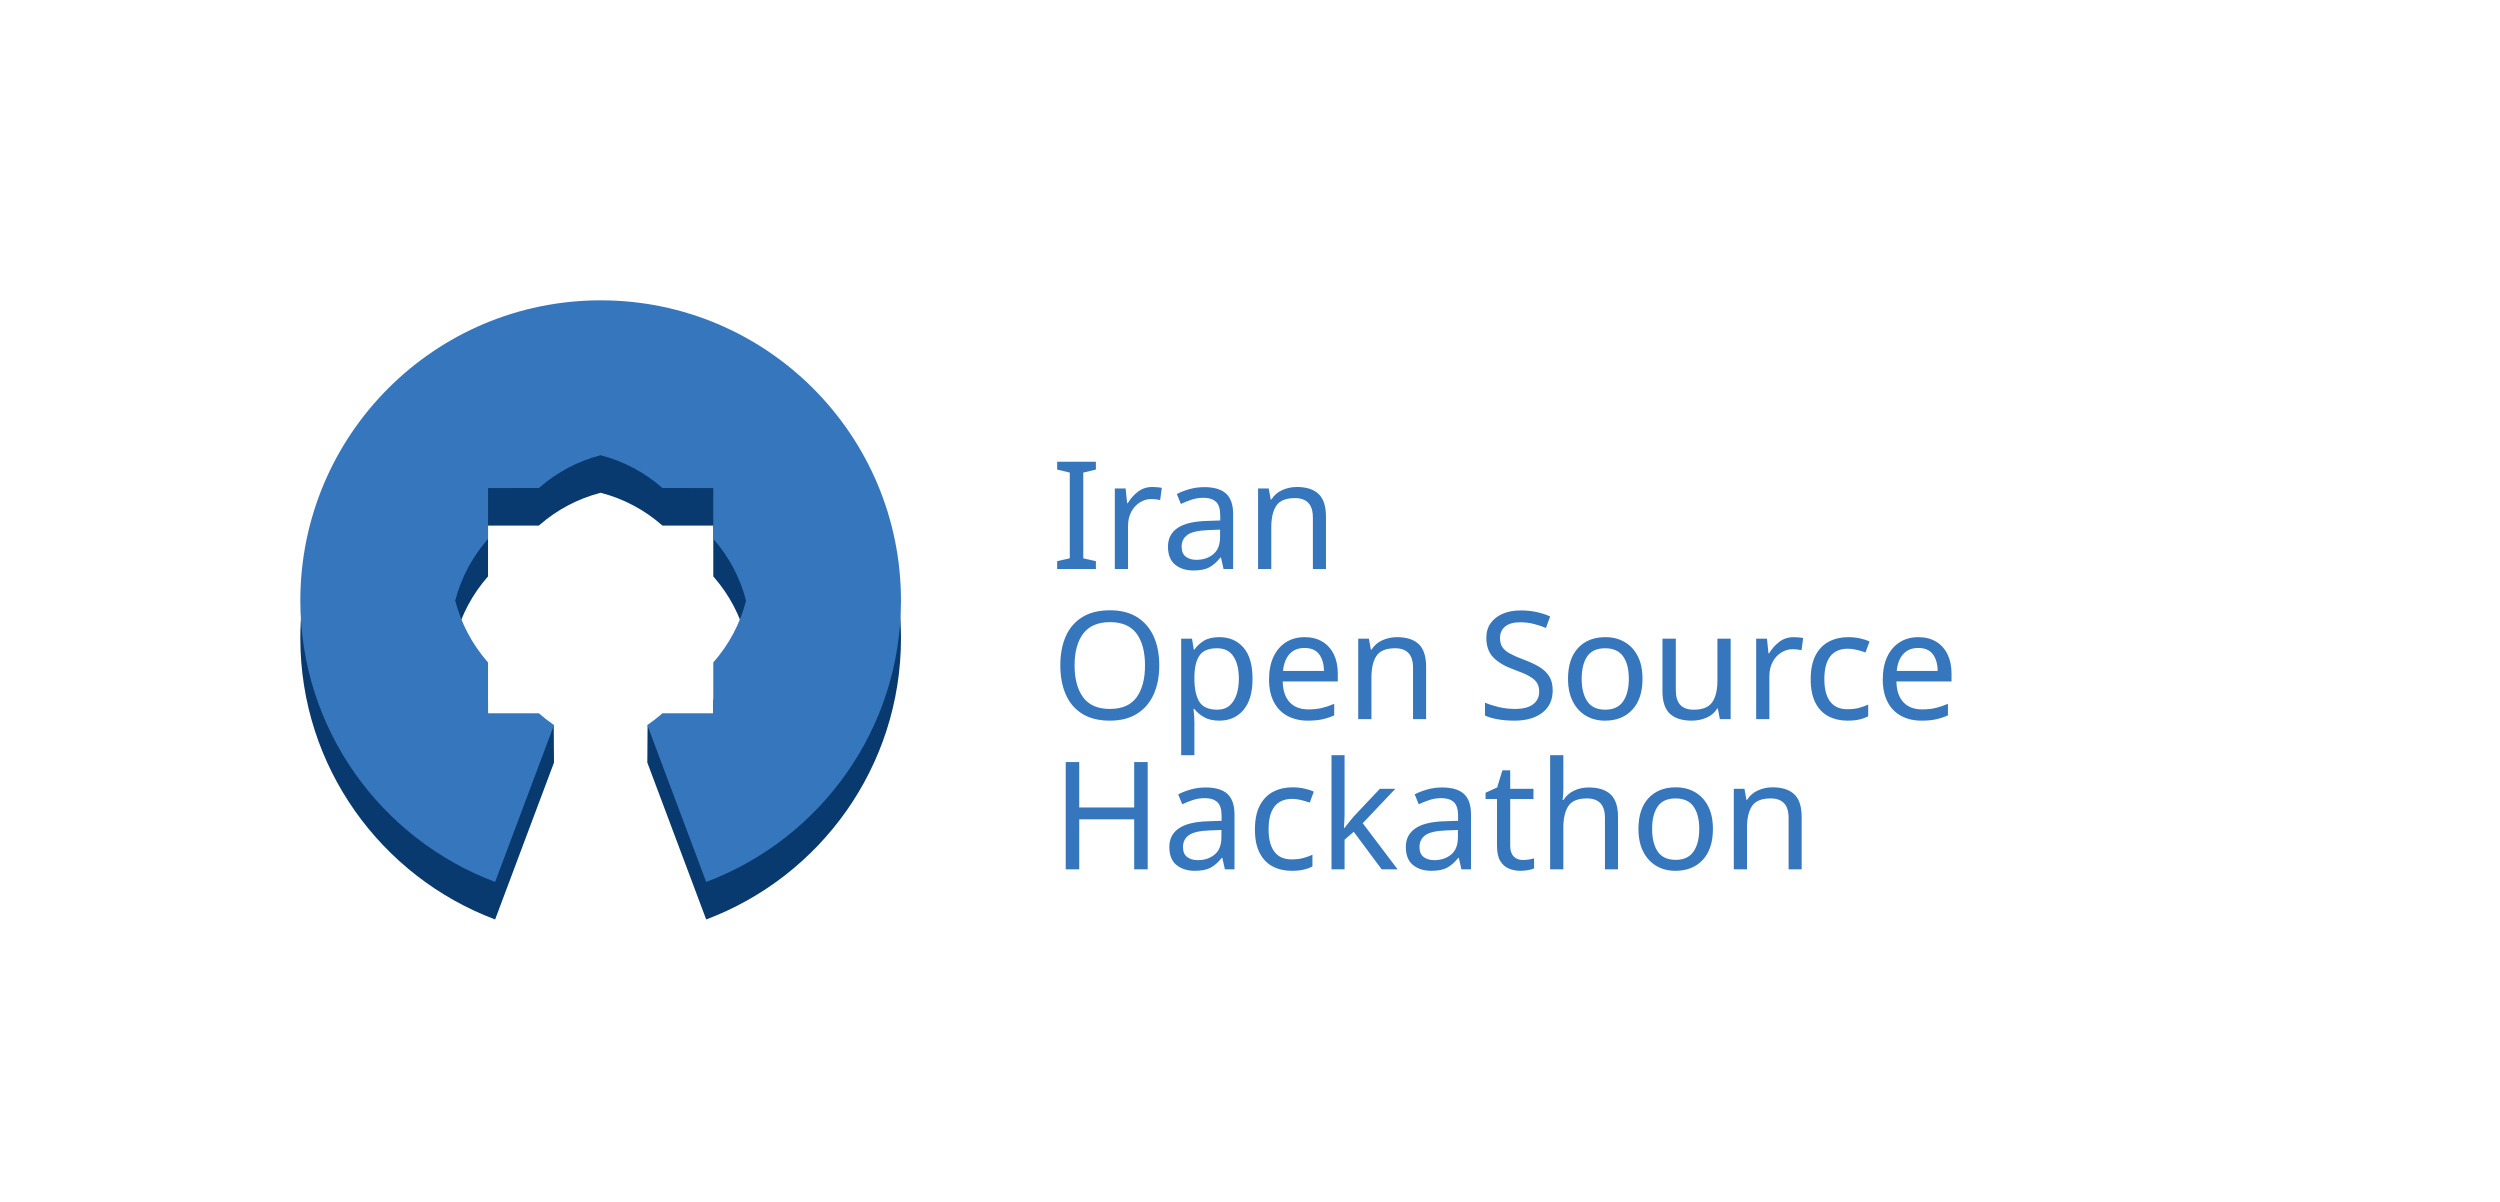
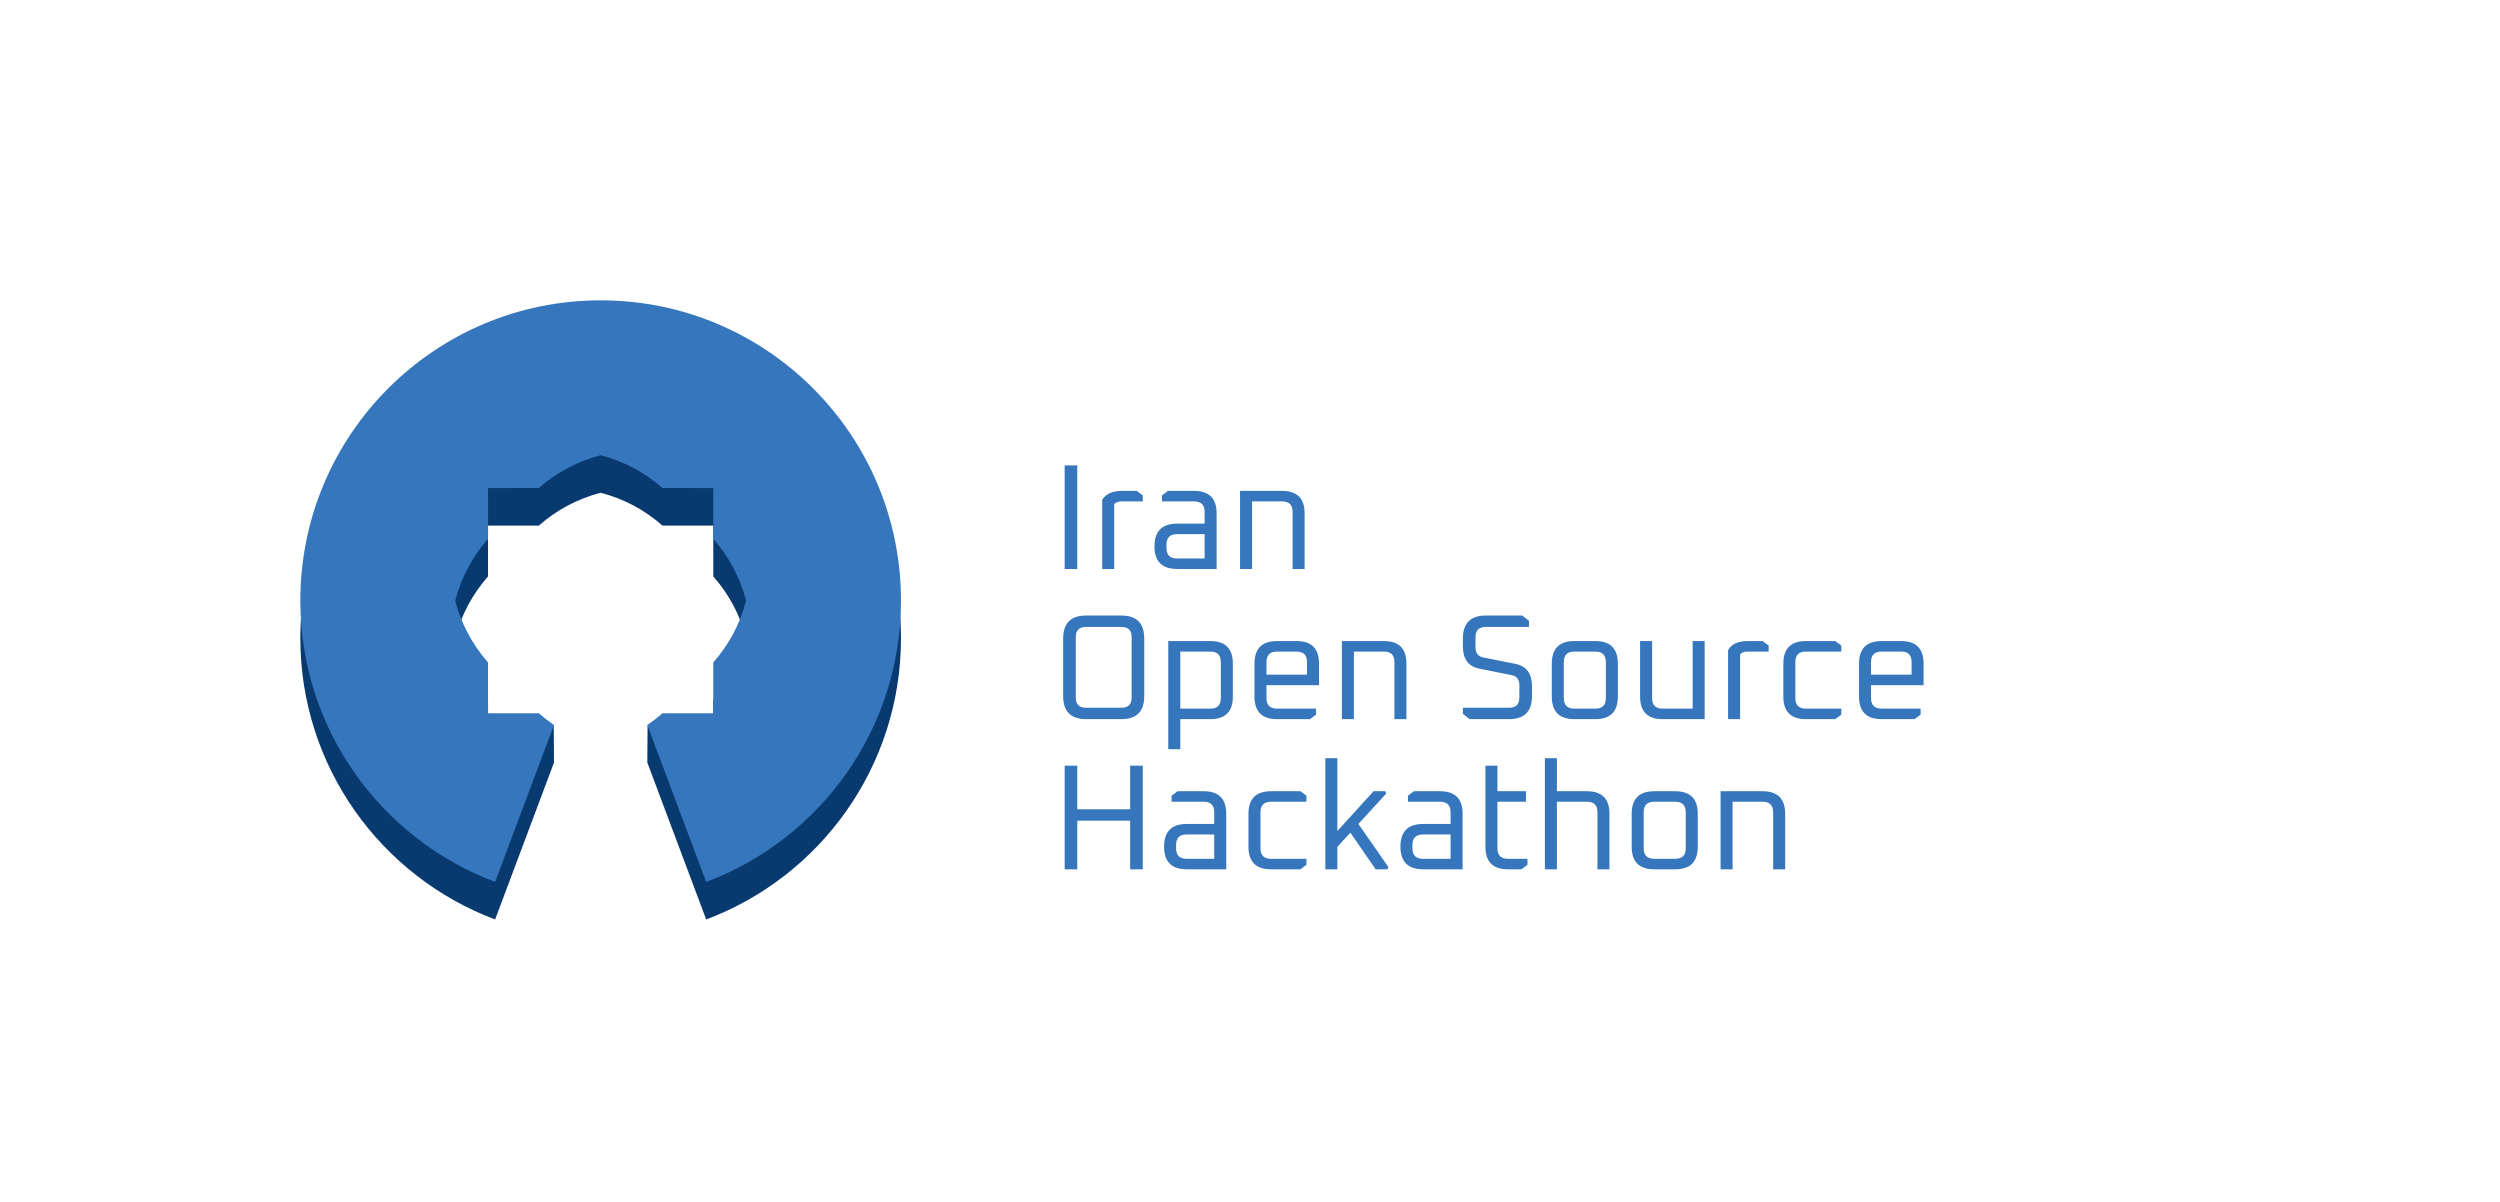
<svg xmlns="http://www.w3.org/2000/svg" width="2131px" height="1024px" viewBox="0 0 2131 1024" version="1.1">
  <g id="logo-type-dark" stroke="none" stroke-width="1" fill="none" fill-rule="evenodd">
    <g transform="translate(256, 256)">
-       <g id="Group-3" transform="translate(640, 128)" fill="#3676BD" font-family="Oxanium-Regular, Oxanium" font-size="128" font-weight="normal">
-         <text id="Iran-Open-Source-Hac">
-           <tspan x="0" y="101">Iran</tspan>
-           <tspan x="0" y="229">Open Source</tspan>
-           <tspan x="0" y="357">Hackathon</tspan>
-         </text>
+       <g id="Group-3" transform="translate(650, 140)" fill="#3676BD" fill-rule="nonzero">
+         <path d="M12.272,89 L12.272,0.68 L1.52,0.68 L1.52,89 L12.272,89 Z M43.76,89 L43.76,33.704 C45.125,32.168 47.259,31.4 50.16,31.4 L50.16,31.4 L68.08,31.4 L68.08,26.28 L62.96,22.44 L50.16,22.44 C42.053,22.44 36.507,25 33.52,30.12 L33.52,30.12 L33.52,89 L43.76,89 Z M131.056,89 L131.056,41.64 C131.056,28.84 124.656,22.44 111.856,22.44 L111.856,22.44 L89.584,22.44 L84.464,26.28 L84.464,31.4 L111.856,31.4 C117.829,31.4 120.816,34.387 120.816,40.36 L120.816,40.36 L120.816,50.344 L97.392,50.344 C84.507,50.344 78.064,56.787 78.064,69.672 C78.064,82.557 84.507,89 97.392,89 L97.392,89 L131.056,89 Z M120.816,80.04 L97.264,80.04 C91.291,80.04 88.304,77.053 88.304,71.08 L88.304,71.08 L88.304,68.264 C88.304,62.291 91.291,59.304 97.264,59.304 L97.264,59.304 L120.816,59.304 L120.816,80.04 Z M161.264,89 L161.264,31.4 L186.864,31.4 C192.837,31.4 195.824,34.387 195.824,40.36 L195.824,40.36 L195.824,89 L206.064,89 L206.064,41.64 C206.064,28.84 199.664,22.44 186.864,22.44 L186.864,22.44 L151.024,22.44 L151.024,89 L161.264,89 Z M49.776,217 C62.832,217 69.36,210.472 69.36,197.416 L69.36,197.416 L69.36,148.264 C69.36,135.208 62.832,128.68 49.776,128.68 L49.776,128.68 L19.824,128.68 C6.768,128.68 0.24,135.208 0.24,148.264 L0.24,148.264 L0.24,197.416 C0.24,210.472 6.768,217 19.824,217 L19.824,217 L49.776,217 Z M49.904,207.272 L19.696,207.272 C13.893,207.272 10.992,204.371 10.992,198.568 L10.992,198.568 L10.992,147.112 C10.992,141.309 13.893,138.408 19.696,138.408 L19.696,138.408 L49.904,138.408 C55.707,138.408 58.608,141.309 58.608,147.112 L58.608,147.112 L58.608,198.568 C58.608,204.371 55.707,207.272 49.904,207.272 L49.904,207.272 Z M100.08,242.6 L100.08,217 L125.68,217 C138.48,217 144.88,210.6 144.88,197.8 L144.88,197.8 L144.88,169.64 C144.88,156.84 138.48,150.44 125.68,150.44 L125.68,150.44 L89.84,150.44 L89.84,242.6 L100.08,242.6 Z M125.68,208.04 L100.08,208.04 L100.08,159.4 L125.68,159.4 C131.653,159.4 134.64,162.387 134.64,168.36 L134.64,168.36 L134.64,199.08 C134.64,205.053 131.653,208.04 125.68,208.04 L125.68,208.04 Z M210.672,217 L215.792,213.16 L215.792,208.04 L182.512,208.04 C176.539,208.04 173.552,205.053 173.552,199.08 L173.552,199.08 L173.552,188.072 L218.352,188.072 L218.352,169.64 C218.352,156.84 211.952,150.44 199.152,150.44 L199.152,150.44 L182.512,150.44 C169.712,150.44 163.312,156.84 163.312,169.64 L163.312,169.64 L163.312,197.8 C163.312,210.6 169.712,217 182.512,217 L182.512,217 L210.672,217 Z M208.112,179.112 L173.552,179.112 L173.552,168.36 C173.552,162.387 176.539,159.4 182.512,159.4 L182.512,159.4 L199.152,159.4 C205.125,159.4 208.112,162.387 208.112,168.36 L208.112,168.36 L208.112,179.112 Z M248.048,217 L248.048,159.4 L273.648,159.4 C279.621,159.4 282.608,162.387 282.608,168.36 L282.608,168.36 L282.608,217 L292.848,217 L292.848,169.64 C292.848,156.84 286.448,150.44 273.648,150.44 L273.648,150.44 L237.808,150.44 L237.808,217 L248.048,217 Z M380.272,217 C393.328,217 399.856,210.472 399.856,197.416 L399.856,197.416 L399.856,188.84 C399.856,178.088 395.163,171.773 385.776,169.896 L385.776,169.896 L358.256,164.392 C353.904,163.539 351.728,160.68 351.728,155.816 L351.728,155.816 L351.728,147.112 C351.728,141.309 354.629,138.408 360.432,138.408 L360.432,138.408 L397.296,138.408 L397.296,133.16 L391.536,128.68 L360.56,128.68 C347.504,128.68 340.976,135.208 340.976,148.264 L340.976,148.264 L340.976,155.048 C340.976,165.8 345.669,172.115 355.056,173.992 L355.056,173.992 L382.576,179.496 C386.928,180.349 389.104,183.208 389.104,188.072 L389.104,188.072 L389.104,198.568 C389.104,204.371 386.203,207.272 380.4,207.272 L380.4,207.272 L340.976,207.272 L340.976,212.52 L346.736,217 L380.272,217 Z M453.872,217 C466.672,217 473.072,210.6 473.072,197.8 L473.072,197.8 L473.072,169.64 C473.072,156.84 466.672,150.44 453.872,150.44 L453.872,150.44 L435.952,150.44 C423.152,150.44 416.752,156.84 416.752,169.64 L416.752,169.64 L416.752,197.8 C416.752,210.6 423.152,217 435.952,217 L435.952,217 L453.872,217 Z M453.872,208.04 L435.952,208.04 C429.979,208.04 426.992,205.053 426.992,199.08 L426.992,199.08 L426.992,168.36 C426.992,162.387 429.979,159.4 435.952,159.4 L435.952,159.4 L453.872,159.4 C459.845,159.4 462.832,162.387 462.832,168.36 L462.832,168.36 L462.832,199.08 C462.832,205.053 459.845,208.04 453.872,208.04 L453.872,208.04 Z M547.056,217 L547.056,150.44 L536.816,150.44 L536.816,208.04 L511.216,208.04 C505.243,208.04 502.256,205.053 502.256,199.08 L502.256,199.08 L502.256,150.44 L492.016,150.44 L492.016,197.8 C492.016,210.6 498.416,217 511.216,217 L511.216,217 L547.056,217 Z M577.264,217 L577.264,161.704 C578.629,160.168 580.763,159.4 583.664,159.4 L583.664,159.4 L601.584,159.4 L601.584,154.28 L596.464,150.44 L583.664,150.44 C575.557,150.44 570.011,153 567.024,158.12 L567.024,158.12 L567.024,217 L577.264,217 Z M658.416,217 L663.536,213.16 L663.536,208.04 L633.328,208.04 C627.355,208.04 624.368,205.053 624.368,199.08 L624.368,199.08 L624.368,168.36 C624.368,162.387 627.355,159.4 633.328,159.4 L633.328,159.4 L663.536,159.4 L663.536,154.28 L658.416,150.44 L633.328,150.44 C620.528,150.44 614.128,156.84 614.128,169.64 L614.128,169.64 L614.128,197.8 C614.128,210.6 620.528,217 633.328,217 L633.328,217 L658.416,217 Z M726,217 L731.12,213.16 L731.12,208.04 L697.84,208.04 C691.867,208.04 688.88,205.053 688.88,199.08 L688.88,199.08 L688.88,188.072 L733.68,188.072 L733.68,169.64 C733.68,156.84 727.28,150.44 714.48,150.44 L714.48,150.44 L697.84,150.44 C685.04,150.44 678.64,156.84 678.64,169.64 L678.64,169.64 L678.64,197.8 C678.64,210.6 685.04,217 697.84,217 L697.84,217 L726,217 Z M723.44,179.112 L688.88,179.112 L688.88,168.36 C688.88,162.387 691.867,159.4 697.84,159.4 L697.84,159.4 L714.48,159.4 C720.453,159.4 723.44,162.387 723.44,168.36 L723.44,168.36 L723.44,179.112 Z M12.272,345 L12.272,303.528 L57.328,303.528 L57.328,345 L68.08,345 L68.08,256.68 L57.328,256.68 L57.328,293.8 L12.272,293.8 L12.272,256.68 L1.52,256.68 L1.52,345 L12.272,345 Z M139.248,345 L139.248,297.64 C139.248,284.84 132.848,278.44 120.048,278.44 L120.048,278.44 L97.776,278.44 L92.656,282.28 L92.656,287.4 L120.048,287.4 C126.021,287.4 129.008,290.387 129.008,296.36 L129.008,296.36 L129.008,306.344 L105.584,306.344 C92.699,306.344 86.256,312.787 86.256,325.672 C86.256,338.557 92.699,345 105.584,345 L105.584,345 L139.248,345 Z M129.008,336.04 L105.456,336.04 C99.483,336.04 96.496,333.053 96.496,327.08 L96.496,327.08 L96.496,324.264 C96.496,318.291 99.483,315.304 105.456,315.304 L105.456,315.304 L129.008,315.304 L129.008,336.04 Z M202.48,345 L207.6,341.16 L207.6,336.04 L177.392,336.04 C171.419,336.04 168.432,333.053 168.432,327.08 L168.432,327.08 L168.432,296.36 C168.432,290.387 171.419,287.4 177.392,287.4 L177.392,287.4 L207.6,287.4 L207.6,282.28 L202.48,278.44 L177.392,278.44 C164.592,278.44 158.192,284.84 158.192,297.64 L158.192,297.64 L158.192,325.8 C158.192,338.6 164.592,345 177.392,345 L177.392,345 L202.48,345 Z M233.968,345 L233.968,325.8 L245.104,313.768 L266.608,345 L276.592,345 L277.488,343.08 L251.888,306.344 L275.696,280.36 L274.8,278.44 L264.816,278.44 L233.968,312.36 L233.968,250.28 L223.728,250.28 L223.728,345 L233.968,345 Z M340.72,345 L340.72,297.64 C340.72,284.84 334.32,278.44 321.52,278.44 L321.52,278.44 L299.248,278.44 L294.128,282.28 L294.128,287.4 L321.52,287.4 C327.493,287.4 330.48,290.387 330.48,296.36 L330.48,296.36 L330.48,306.344 L307.056,306.344 C294.171,306.344 287.728,312.787 287.728,325.672 C287.728,338.557 294.171,345 307.056,345 L307.056,345 L340.72,345 Z M330.48,336.04 L306.928,336.04 C300.955,336.04 297.968,333.053 297.968,327.08 L297.968,327.08 L297.968,324.264 C297.968,318.291 300.955,315.304 306.928,315.304 L306.928,315.304 L330.48,315.304 L330.48,336.04 Z M390.896,345 L396.016,341.16 L396.016,336.04 L379.376,336.04 C373.403,336.04 370.416,333.053 370.416,327.08 L370.416,327.08 L370.416,287.4 L394.736,287.4 L394.736,278.44 L370.416,278.44 L370.416,256.68 L360.176,256.68 L360.176,325.8 C360.176,338.6 366.576,345 379.376,345 L379.376,345 L390.896,345 Z M421.104,345 L421.104,287.4 L446.704,287.4 C452.677,287.4 455.664,290.387 455.664,296.36 L455.664,296.36 L455.664,345 L465.904,345 L465.904,297.64 C465.904,284.84 459.504,278.44 446.704,278.44 L446.704,278.44 L421.104,278.44 L421.104,250.28 L410.864,250.28 L410.864,345 L421.104,345 Z M521.968,345 C534.768,345 541.168,338.6 541.168,325.8 L541.168,325.8 L541.168,297.64 C541.168,284.84 534.768,278.44 521.968,278.44 L521.968,278.44 L504.048,278.44 C491.248,278.44 484.848,284.84 484.848,297.64 L484.848,297.64 L484.848,325.8 C484.848,338.6 491.248,345 504.048,345 L504.048,345 L521.968,345 Z M521.968,336.04 L504.048,336.04 C498.075,336.04 495.088,333.053 495.088,327.08 L495.088,327.08 L495.088,296.36 C495.088,290.387 498.075,287.4 504.048,287.4 L504.048,287.4 L521.968,287.4 C527.941,287.4 530.928,290.387 530.928,296.36 L530.928,296.36 L530.928,327.08 C530.928,333.053 527.941,336.04 521.968,336.04 L521.968,336.04 Z M570.864,345 L570.864,287.4 L596.464,287.4 C602.437,287.4 605.424,290.387 605.424,296.36 L605.424,296.36 L605.424,345 L615.664,345 L615.664,297.64 C615.664,284.84 609.264,278.44 596.464,278.44 L596.464,278.44 L560.624,278.44 L560.624,345 L570.864,345 Z" id="IranOpenSourceHackathon" />
      </g>
      <g id="colored">
        <path d="M256,32 C397.385,32 512,146.615 512,288 C512,397.73 442.962,491.335 345.953,527.75 L295.771,394.001 L296,362 L308.667,383.999 L352,384 L351.999,340.667 C365.136,325.783 374.865,307.819 379.967,287.998 C374.949,268.503 365.454,250.805 352.642,236.067 L351.999,235.333 L352,192 L308.665,191.999 C293.781,178.863 275.818,169.134 255.998,164.033 C236.504,169.051 218.807,178.546 204.069,191.356 L203.335,191.999 L160,192 L159.999,235.335 C146.863,250.219 137.134,268.182 132.033,288.002 C137.051,307.496 146.545,325.193 159.356,339.931 L159.999,340.665 L160,384 L216,362 L216.23,394.001 L166.048,527.75 C69.038,491.336 0,397.73 0,288 C0,146.615 114.615,32 256,32 Z" id="volume" fill="#093A6F" />
        <path d="M256,-2.84217094e-14 C397.385,-2.84217094e-14 512,114.615 512,256 C512,365.73 442.962,459.335 345.953,495.75 L295.771,362.001 C299.908,359.194 303.872,356.152 307.643,352.893 L308.667,351.999 L352,352 L351.999,308.667 C365.136,293.783 374.865,275.819 379.967,255.998 C374.949,236.503 365.454,218.805 352.642,204.067 L351.999,203.333 L352,160 L308.665,159.999 C293.781,146.863 275.818,137.134 255.998,132.033 C236.504,137.051 218.807,146.546 204.069,159.356 L203.335,159.999 L160,160 L159.999,203.335 C146.863,218.219 137.134,236.182 132.033,256.002 C137.051,275.496 146.545,293.193 159.356,307.931 L159.999,308.665 L160,352 L203.333,351.999 C207.07,355.297 211.001,358.38 215.106,361.229 L216.23,362.001 L166.048,495.75 C69.038,459.336 0,365.73 0,256 C0,114.615 114.615,-2.84217094e-14 256,-2.84217094e-14 Z" id="surface" fill="#3676BD" />
      </g>
    </g>
  </g>
</svg>
